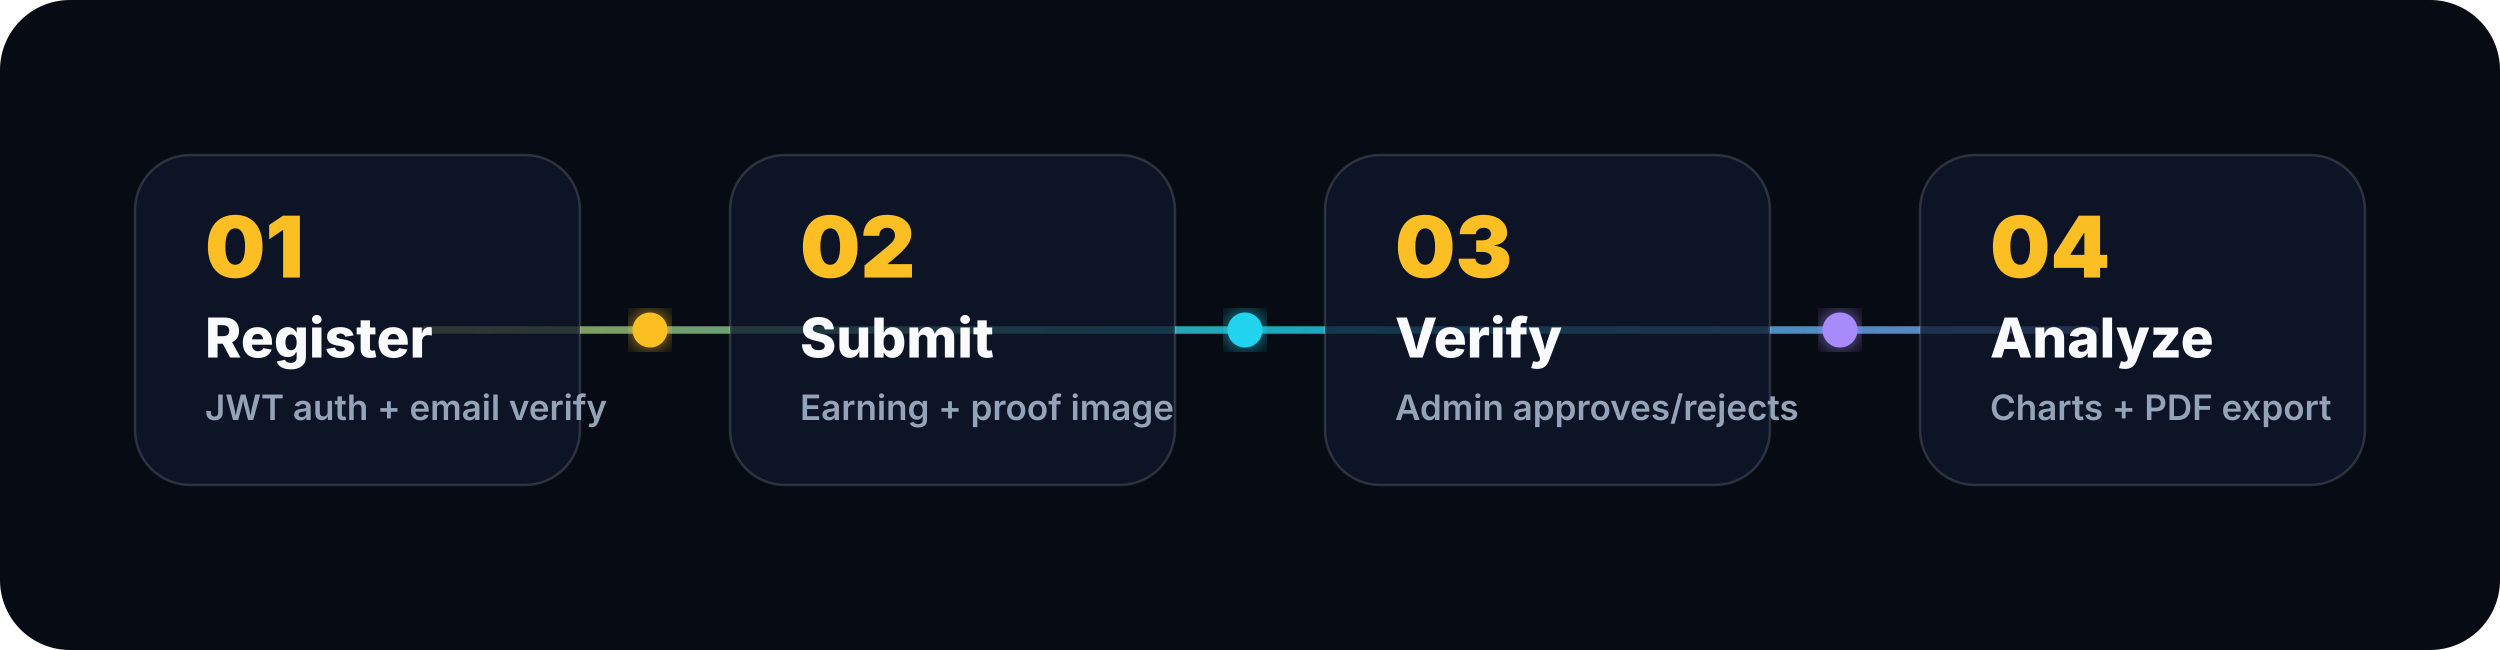
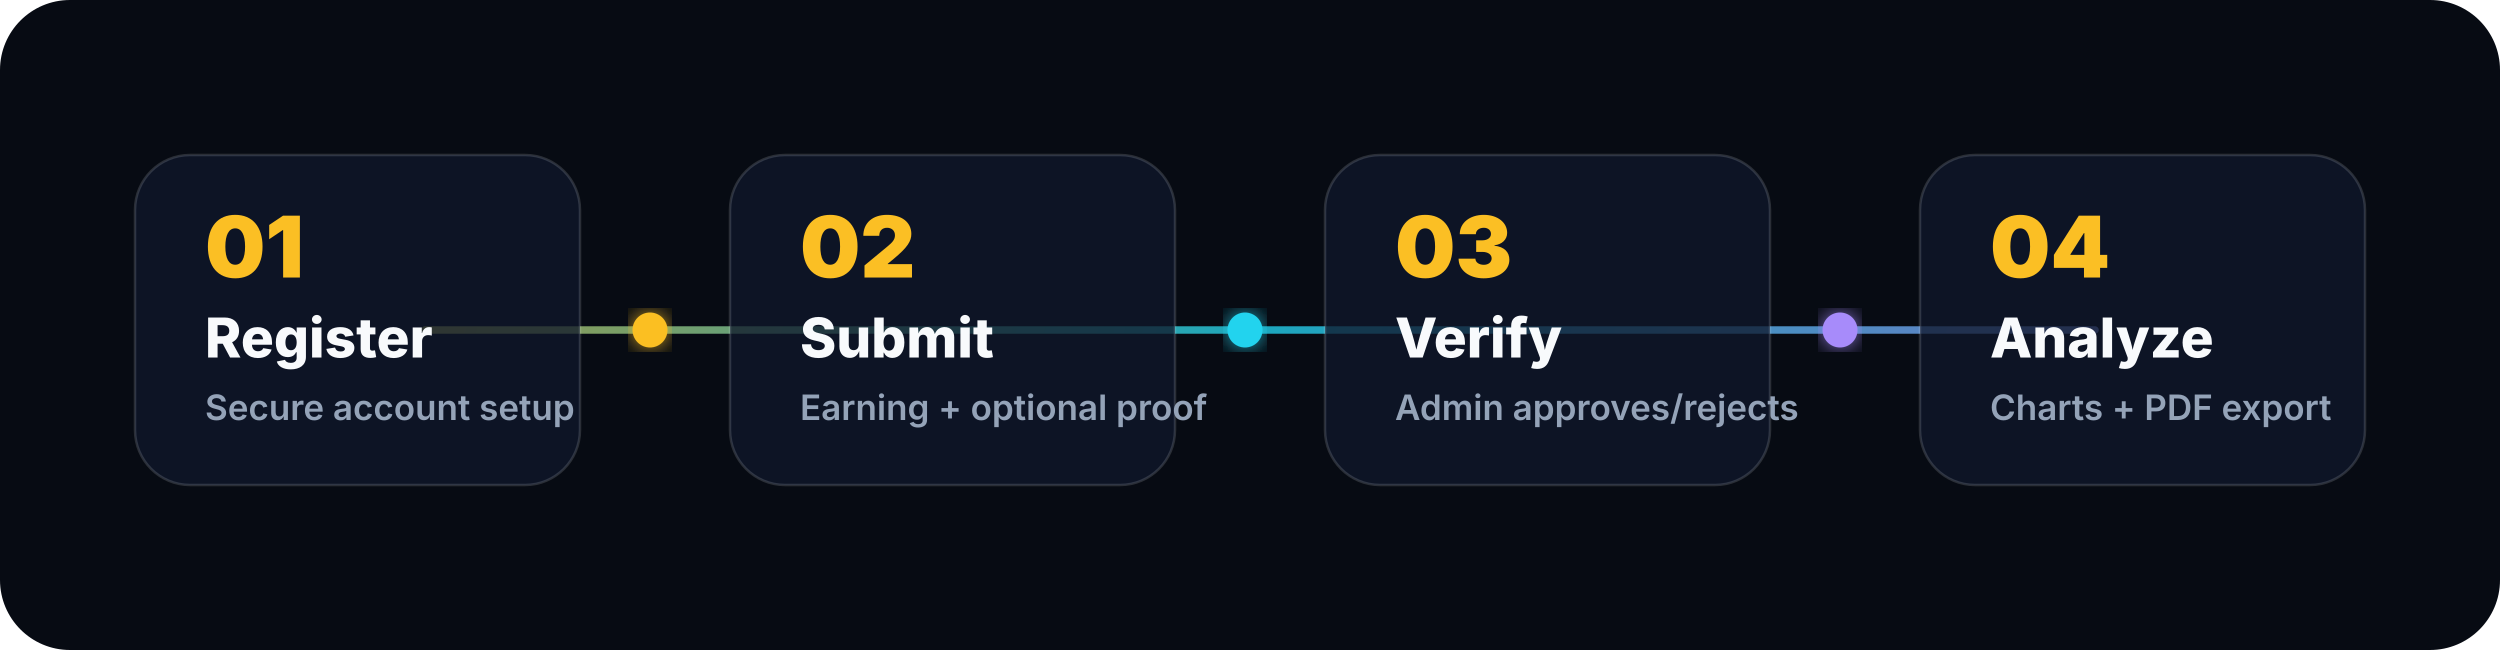
<svg xmlns="http://www.w3.org/2000/svg" width="1000" height="260" viewBox="0 0 1000 260" fill="none" role="img" aria-label="RozGo animated workflow">
  <defs>
    <linearGradient id="grad" x1="80" y1="0" x2="930" y2="260" gradientUnits="userSpaceOnUse">
      <stop stop-color="#FBBF24" />
      <stop offset=".5" stop-color="#22D3EE" />
      <stop offset="1" stop-color="#A78BFA" />
    </linearGradient>
    <filter id="glow">
      <feGaussianBlur stdDeviation="5" result="b" />
      <feMerge>
        <feMergeNode in="b" />
        <feMergeNode in="SourceGraphic" />
      </feMerge>
    </filter>
    <style>
      .bg { fill:#070B13; }
      .card { fill:rgba(15,23,42,.76); stroke:rgba(226,232,240,.16); }
      .title { font:800 22px Inter, ui-sans-serif, system-ui, sans-serif; fill:#F8FAFC; }
      .body { font:600 14px Inter, ui-sans-serif, system-ui, sans-serif; fill:#94A3B8; }
      .num { font:900 34px Inter, ui-sans-serif, system-ui, sans-serif; fill:#FBBF24; }
      .trace { stroke:url(#grad); stroke-width:3; stroke-linecap:round; opacity:.78; }
      .node { animation: bob 4s ease-in-out infinite; }
      .node2 { animation-delay:.4s; }
      .node3 { animation-delay:.8s; }
      .node4 { animation-delay:1.2s; }
      .dot { animation: pulse 1.8s ease-in-out infinite; transform-origin:center; }
      @keyframes bob { 0%,100% { transform:translateY(0); } 50% { transform:translateY(-9px); } }
      @keyframes pulse { 0%,100% { opacity:.45; transform:scale(.85); } 50% { opacity:1; transform:scale(1.2); } }
    </style>
  </defs>
  <rect class="bg" width="1000" height="260" rx="28" />
  <path class="trace" d="M170 132 H354 C390 132 390 132 426 132 H614 C650 132 650 132 686 132 H838" />
  <g class="node">
    <rect class="card" x="54" y="62" width="178" height="132" rx="22" />
    <text class="num" x="82" y="111">01</text>
    <text class="title" x="82" y="143">Register</text>
-     <text class="body" x="82" y="168">JWT auth + email verify</text>
+     <text class="body" x="82" y="168">Secure account setup</text>
  </g>
  <g class="node node2">
    <rect class="card" x="292" y="62" width="178" height="132" rx="22" />
    <text class="num" x="320" y="111">02</text>
    <text class="title" x="320" y="143">Submit</text>
-     <text class="body" x="320" y="168">Earning + proof image</text>
+     <text class="body" x="320" y="168">Earning + optional proof</text>
  </g>
  <g class="node node3">
    <rect class="card" x="530" y="62" width="178" height="132" rx="22" />
    <text class="num" x="558" y="111">03</text>
    <text class="title" x="558" y="143">Verify</text>
    <text class="body" x="558" y="168">Admin approves/rejects</text>
  </g>
  <g class="node node4">
    <rect class="card" x="768" y="62" width="178" height="132" rx="22" />
    <text class="num" x="796" y="111">04</text>
    <text class="title" x="796" y="143">Analyze</text>
    <text class="body" x="796" y="168">Charts + PDF export</text>
  </g>
  <circle class="dot" cx="260" cy="132" r="7" fill="#FBBF24" filter="url(#glow)" />
  <circle class="dot" cx="498" cy="132" r="7" fill="#22D3EE" filter="url(#glow)" />
  <circle class="dot" cx="736" cy="132" r="7" fill="#A78BFA" filter="url(#glow)" />
</svg>
